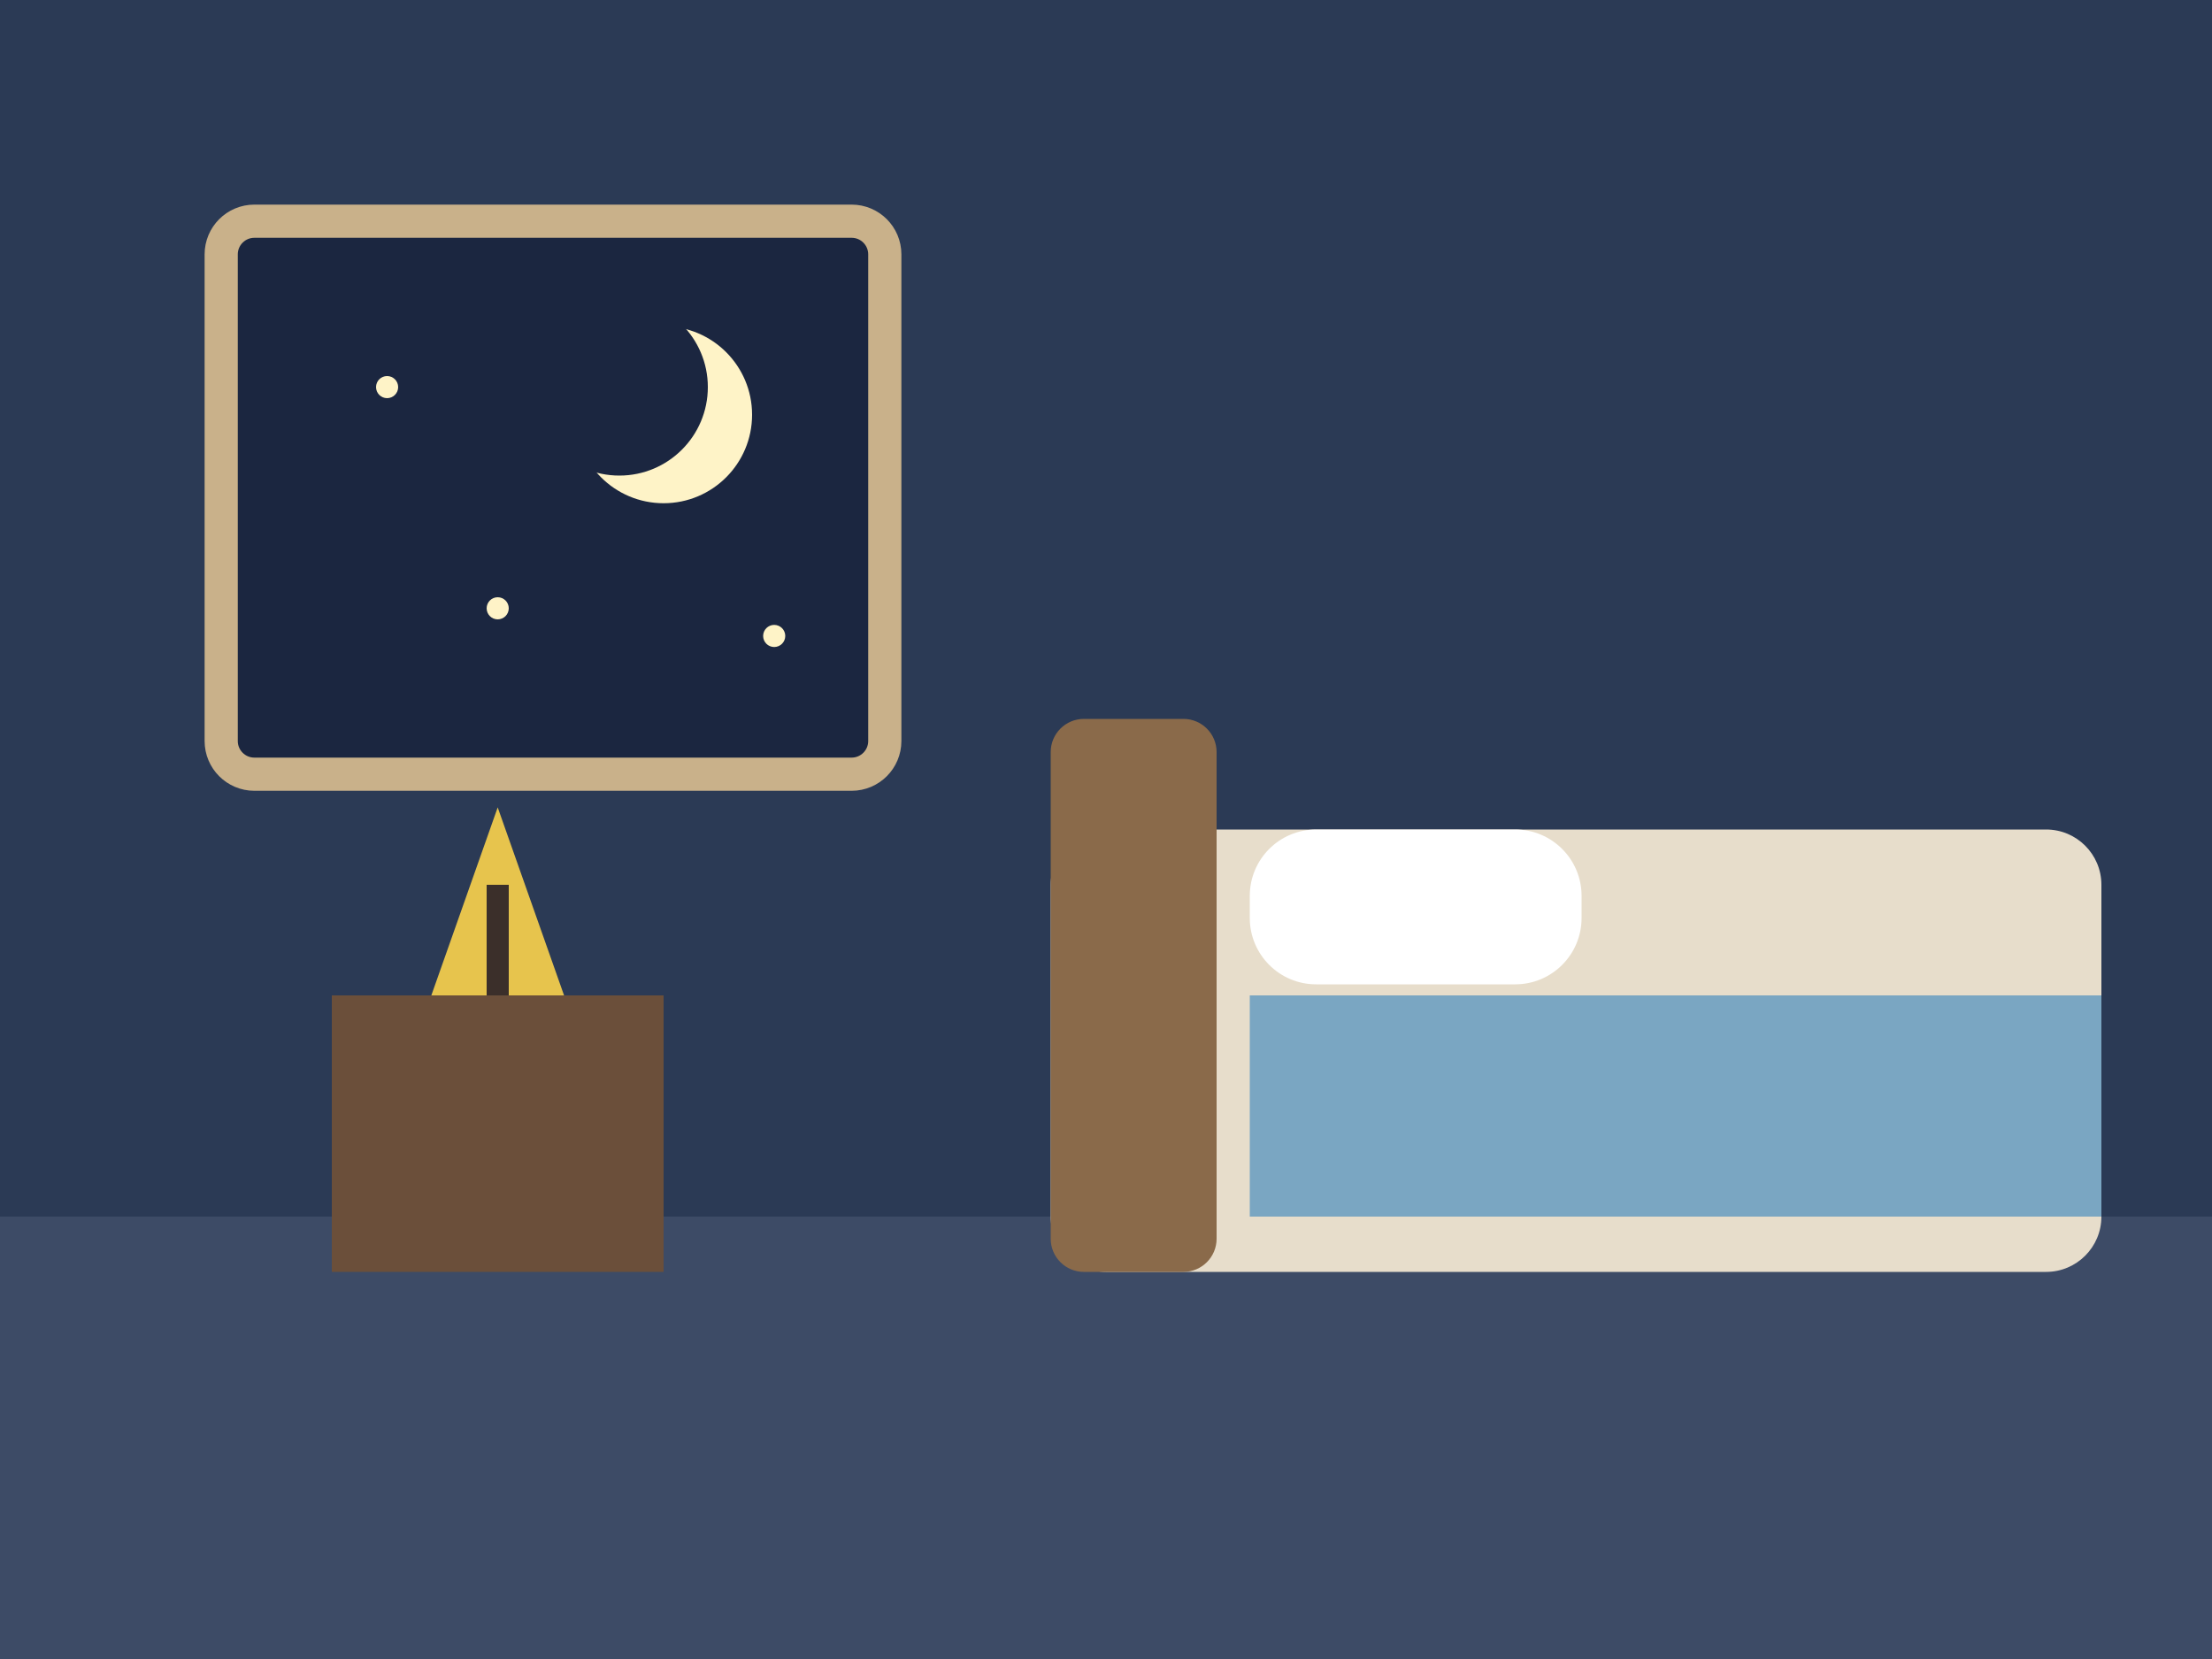
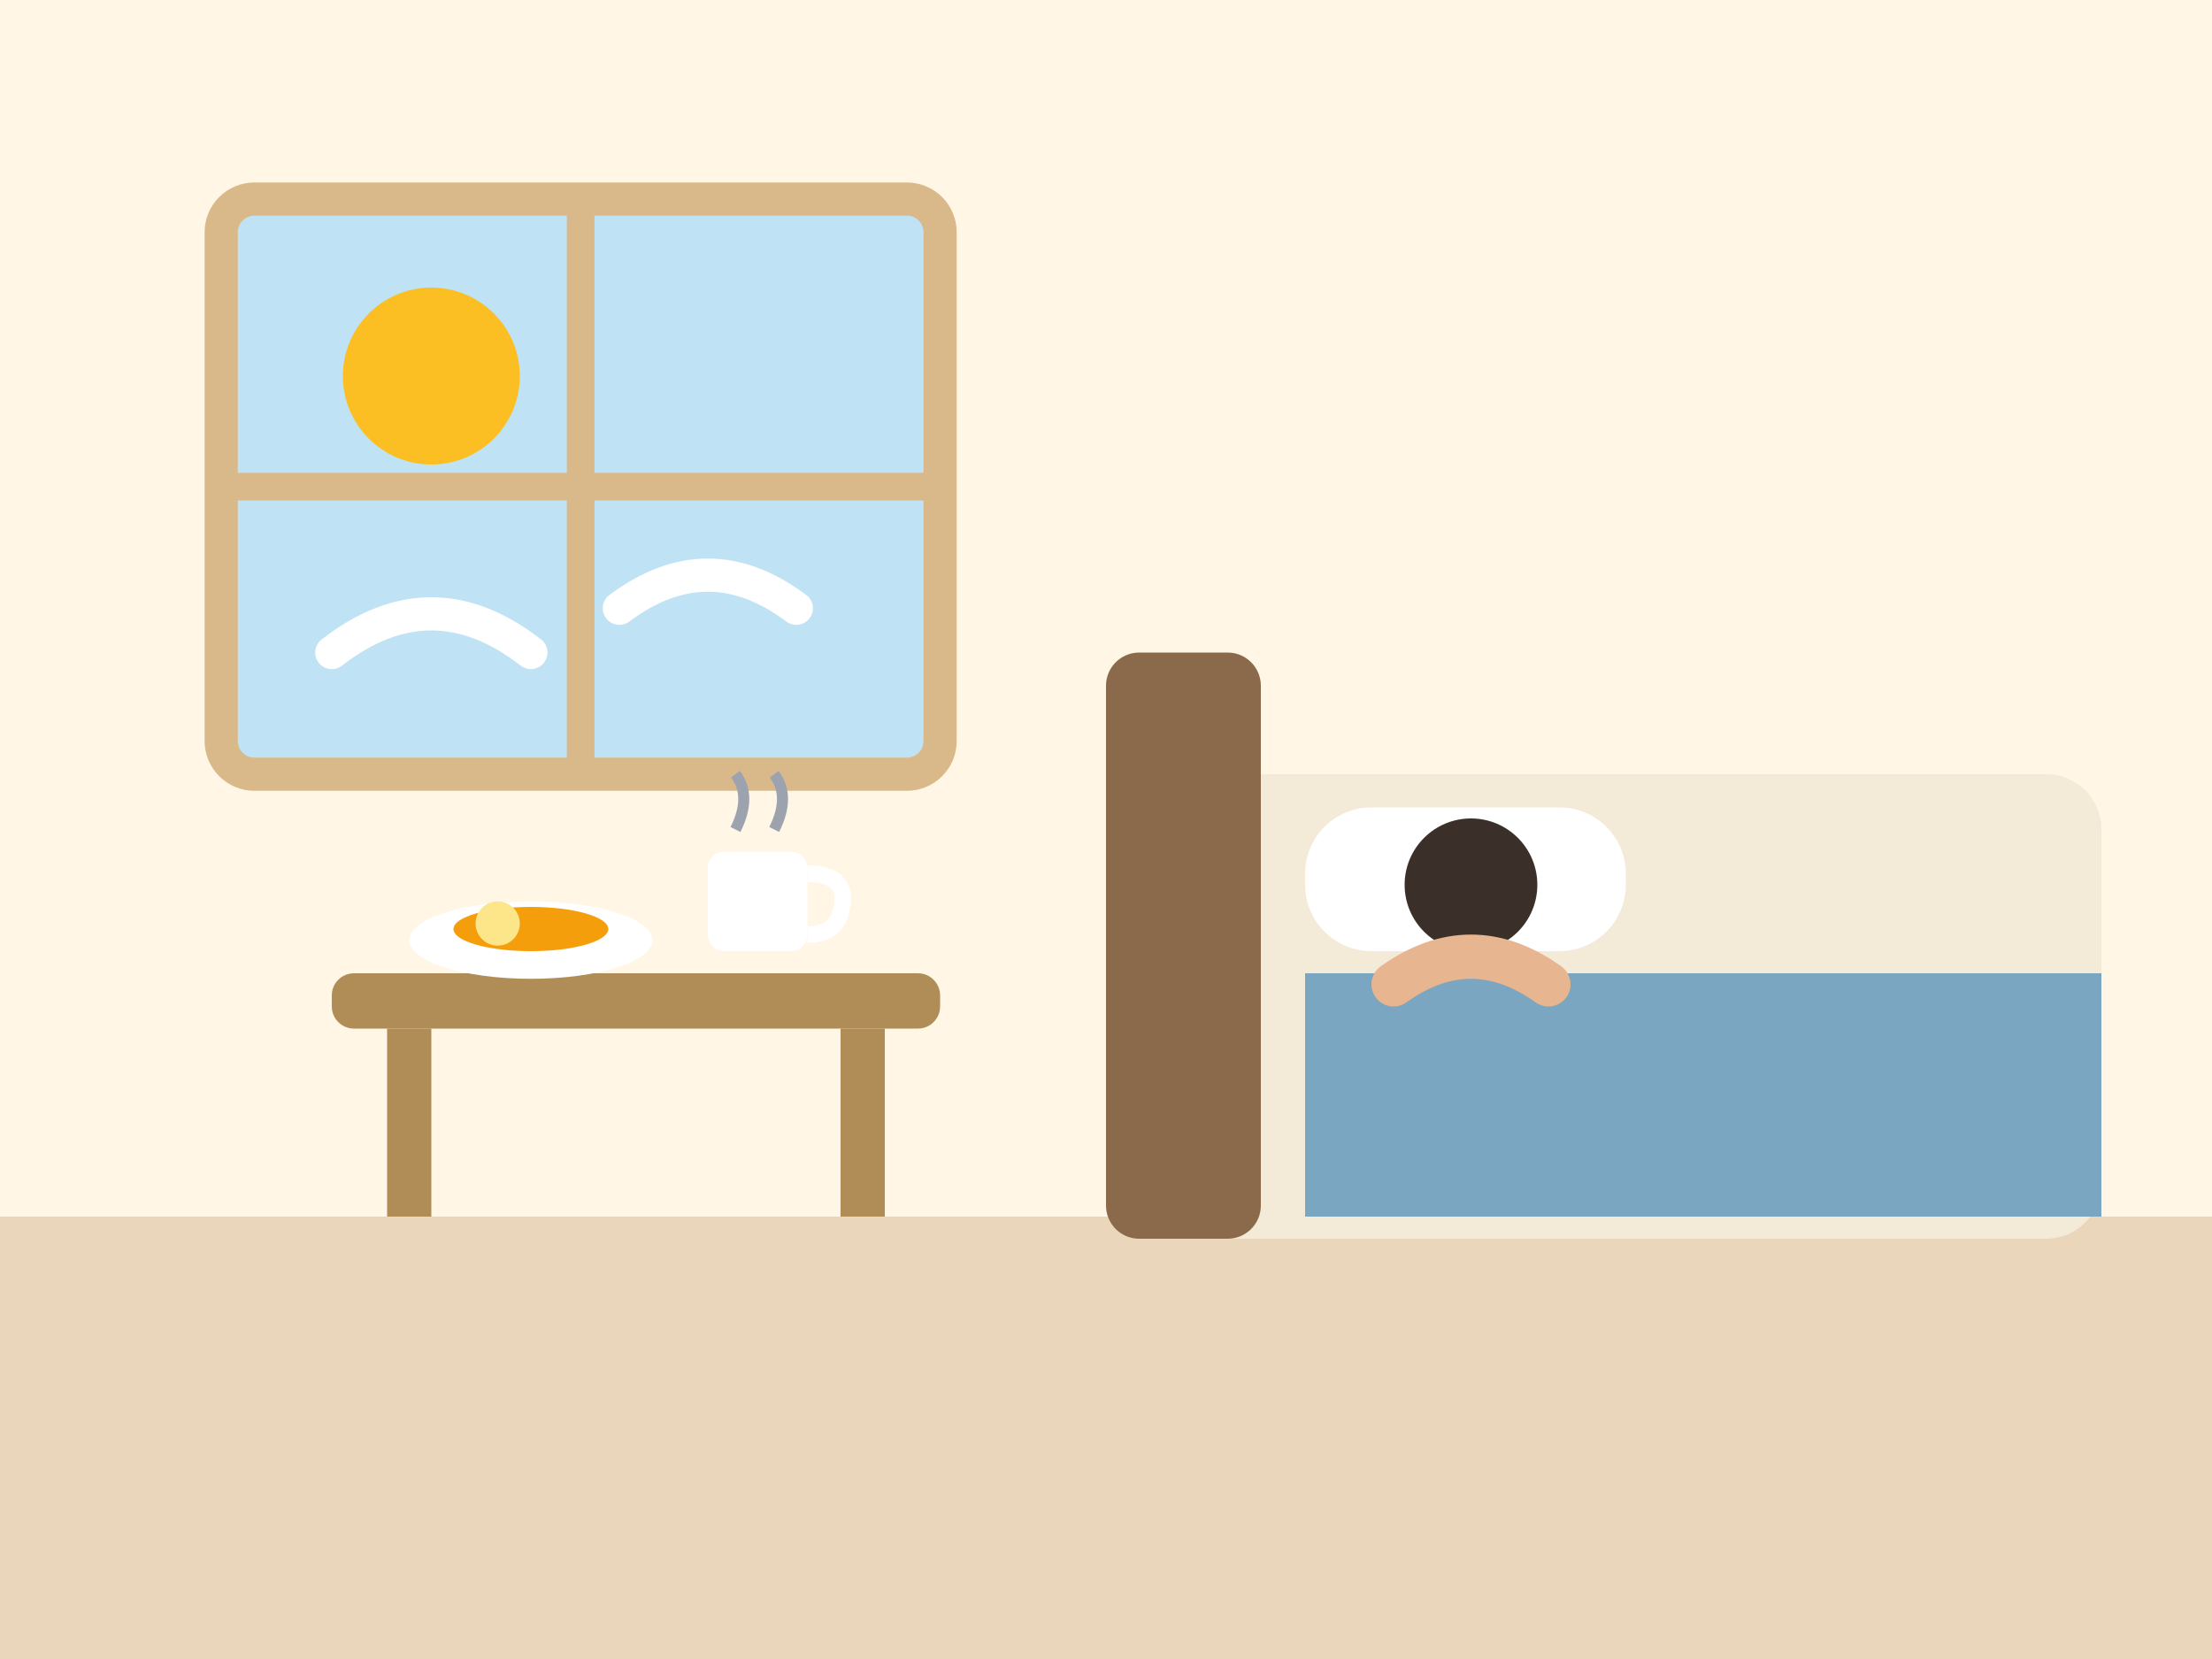
<svg xmlns="http://www.w3.org/2000/svg" viewBox="0 0 400 300" preserveAspectRatio="xMidYMid slice">
-   <rect width="400" height="300" fill="#2b3a55" />
-   <rect x="40" y="40" width="120" height="100" rx="6" fill="#1b2640" stroke="#c9b18a" stroke-width="6" />
-   <circle cx="120" cy="75" r="16" fill="#fef3c7" />
-   <circle cx="112" cy="70" r="16" fill="#1b2640" />
-   <g fill="#fef3c7">
-     <circle cx="70" cy="70" r="2" />
-     <circle cx="90" cy="110" r="2" />
-     <circle cx="140" cy="115" r="2" />
-   </g>
-   <rect y="220" width="400" height="80" fill="#3d4b66" />
-   <rect x="190" y="150" width="190" height="80" rx="10" fill="#e7ddcb" />
-   <rect x="190" y="130" width="30" height="100" rx="6" fill="#8a6a4a" />
-   <rect x="226" y="150" width="60" height="28" rx="12" fill="#fff" />
-   <path d="M226 180 h154 v40 h-154z" fill="#7aa6c2" />
-   <rect x="60" y="180" width="60" height="50" fill="#6b4f3a" />
-   <path d="M78 180 l12 -34 l12 34z" fill="#fcd34d" opacity=".9" />
-   <rect x="88" y="160" width="4" height="20" fill="#3b2f2a" />
+   <rect width="400" height="300" fill="#fff6e5" />
+   <rect x="40" y="36" width="130" height="104" rx="6" fill="#bfe3f5" stroke="#d9b98a" stroke-width="6" />
+   <path d="M105 36 v104 M40 88 h130" stroke="#d9b98a" stroke-width="5" />
+   <circle cx="78" cy="68" r="16" fill="#fbbf24" />
+   <path d="M60 118 q18 -14 36 0 M112 110 q16 -12 32 0" stroke="#fff" stroke-width="6" stroke-linecap="round" fill="none" />
+   <rect y="220" width="400" height="80" fill="#e9d6bb" />
+   <rect x="200" y="140" width="180" height="84" rx="10" fill="#f3ead8" />
+   <rect x="200" y="118" width="28" height="106" rx="6" fill="#8a6a4a" />
+   <rect x="236" y="146" width="58" height="26" rx="12" fill="#fff" />
+   <path d="M236 176 h144 v44 h-144z" fill="#7aa6c2" />
+   <circle cx="266" cy="160" r="12" fill="#3b2f2a" />
+   <path d="M252 178 q14 -10 28 0" stroke="#e7b58f" stroke-width="8" stroke-linecap="round" fill="none" />
+   <rect x="60" y="176" width="110" height="10" rx="4" fill="#b08d57" />
+   <rect x="70" y="186" width="8" height="34" fill="#b08d57" />
+   <rect x="152" y="186" width="8" height="34" fill="#b08d57" />
+   <ellipse cx="96" cy="170" rx="22" ry="7" fill="#fff" />
+   <ellipse cx="96" cy="168" rx="14" ry="4" fill="#f59e0b" />
+   <circle cx="90" cy="167" r="4" fill="#fde68a" />
+   <rect x="128" y="154" width="18" height="18" rx="3" fill="#fff" />
+   <path d="M146 158 q8 0 6 7 q-1 4 -6 4" stroke="#fff" stroke-width="3" fill="none" />
+   <path d="M133 150 q3 -6 0 -10 M140 150 q3 -6 0 -10" stroke="#9ca3af" stroke-width="2" fill="none" />
</svg>
